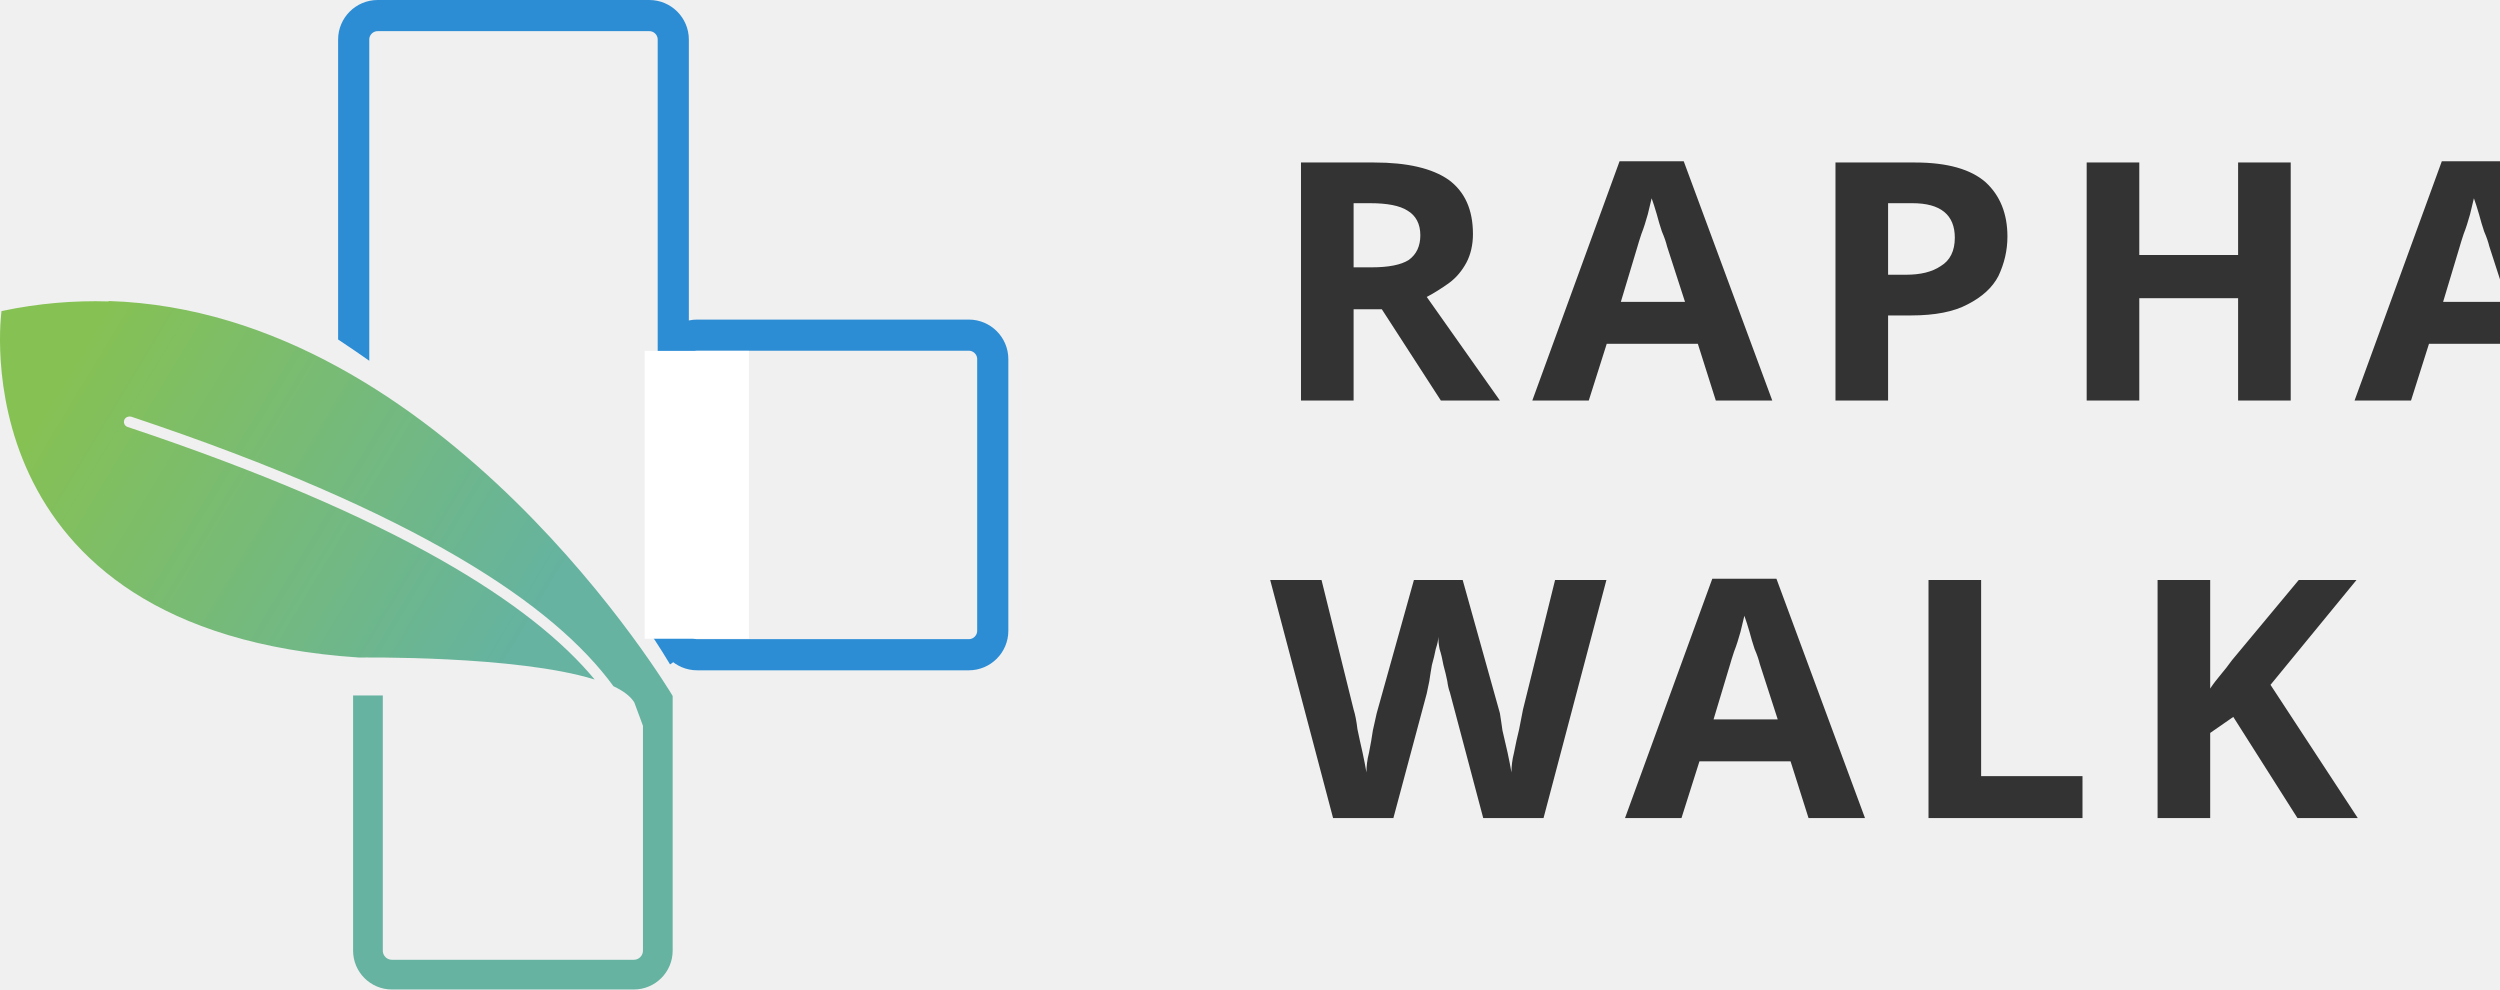
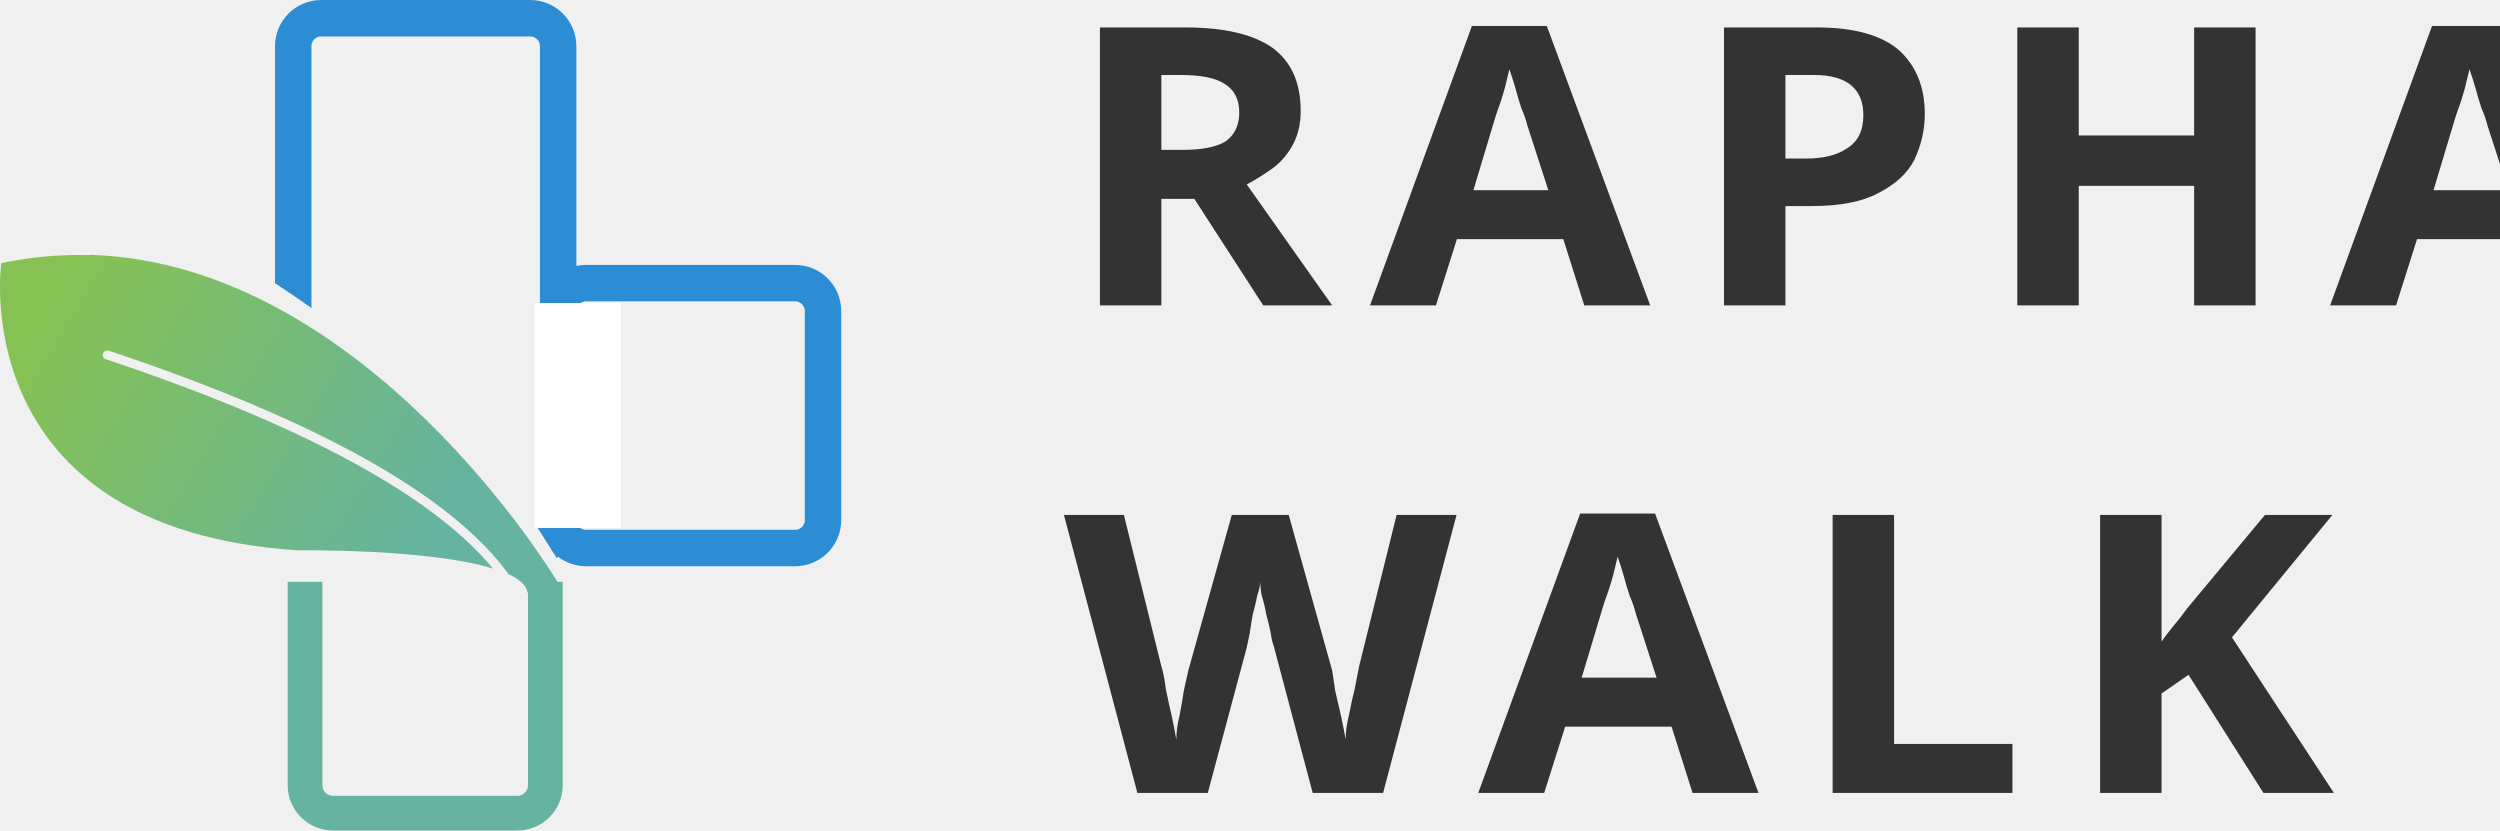
- <svg xmlns="http://www.w3.org/2000/svg" xmlns:xlink="http://www.w3.org/1999/xlink" width="117.352" height="46.447" viewBox="0 0 31.049 12.289" version="1.1" id="svg8">
+ <svg xmlns="http://www.w3.org/2000/svg" xmlns:xlink="http://www.w3.org/1999/xlink" id="svg8" version="1.1" viewBox="0 0 26.591 8.833" height="33.386" width="100.501">
  <defs id="defs2">
-     <clipPath clipPathUnits="userSpaceOnUse" id="clipPath8664-1-1">
-       <path style="fill:none;stroke:#000000;stroke-width:0.265px;stroke-linecap:butt;stroke-linejoin:miter;stroke-opacity:1" d="m -384.701,-1355.905 c -0.539,-0.239 -0.06,-3.626 -6.455,-7.367 v -5.028 l 9.027,0.935 5.122,5.496 -2.011,5.963 z" id="path8666-3-3" />
+     <clipPath id="clipPath8664-1-1" clipPathUnits="userSpaceOnUse">
+       <path id="path8666-3-3" d="m -384.701,-1355.905 c -0.539,-0.239 -0.06,-3.626 -6.455,-7.367 v -5.028 l 9.027,0.935 5.122,5.496 -2.011,5.963 z" style="fill:none;stroke:#000000;stroke-width:0.265px;stroke-linecap:butt;stroke-linejoin:miter;stroke-opacity:1" />
    </clipPath>
-     <clipPath clipPathUnits="userSpaceOnUse" id="clipPath8646-6-7">
-       <rect style="opacity:1;fill:none;fill-opacity:1;stroke:#2c8dd5;stroke-width:0.387;stroke-linecap:round;stroke-linejoin:round;stroke-miterlimit:4;stroke-dasharray:none;stroke-dashoffset:0;stroke-opacity:1;paint-order:markers stroke fill" id="rect8648-8-9" width="3.957" height="7.947" x="-1358.124" y="383.686" ry="0.298" rx="0.298" transform="rotate(90)" />
+     <clipPath id="clipPath8646-6-7" clipPathUnits="userSpaceOnUse">
+       <rect transform="rotate(90)" rx="0.298" ry="0.298" y="383.686" x="-1358.124" height="7.947" width="3.957" id="rect8648-8-9" style="opacity:1;fill:none;fill-opacity:1;stroke:#2c8dd5;stroke-width:0.387;stroke-linecap:round;stroke-linejoin:round;stroke-miterlimit:4;stroke-dasharray:none;stroke-dashoffset:0;stroke-opacity:1;paint-order:markers stroke fill" />
    </clipPath>
-     <linearGradient xlink:href="#linearGradient8588" id="linearGradient8797" gradientUnits="userSpaceOnUse" gradientTransform="translate(-1.424844,-35.40733)" x1="-386.217" y1="-1323.553" x2="-391.81" y2="-1326.921" />
+     <linearGradient y2="-1326.921" x2="-391.81" y1="-1323.553" x1="-386.217" gradientTransform="translate(-1.424844,-35.40733)" gradientUnits="userSpaceOnUse" id="linearGradient8797" xlink:href="#linearGradient8588" />
    <linearGradient id="linearGradient8588">
-       <stop style="stop-color:#65b3a0;stop-opacity:1" offset="0" id="stop8584" />
-       <stop style="stop-color:#86c154;stop-opacity:1" offset="1" id="stop8586" />
+       <stop id="stop8584" offset="0" style="stop-color:#65b3a0;stop-opacity:1" />
+       <stop id="stop8586" offset="1" style="stop-color:#86c154;stop-opacity:1" />
    </linearGradient>
  </defs>
-   <g id="layer1" transform="translate(-122.0586,994.3604)">
-     <g id="g8808" transform="translate(109.0661,36.84952)">
+   <g transform="translate(-126.5173,992.6341)" id="layer1">
+     <g transform="translate(109.0661,36.84952)" id="g8808">
      <g id="g871">
-         <text transform="scale(1.020021,0.9803723)" id="text8736-6" y="-1046.783" x="28.204" style="font-style:normal;font-variant:normal;font-weight:bold;font-stretch:normal;font-size:4.233px;line-height:1.25;font-family:Candara;-inkscape-font-specification:'Candara Bold';font-variant-ligatures:normal;font-variant-caps:normal;font-variant-numeric:normal;font-feature-settings:normal;text-align:start;letter-spacing:0.397px;word-spacing:0px;writing-mode:lr-tb;text-anchor:start;fill:#333333;fill-opacity:1;stroke:none;stroke-width:0.265;stroke-miterlimit:4;stroke-dasharray:none;stroke-opacity:1" xml:space="preserve">
-           <tspan style="font-style:normal;font-variant:normal;font-weight:bold;font-stretch:normal;font-size:4.233px;font-family:Candara;-inkscape-font-specification:'Candara Bold';font-variant-ligatures:normal;font-variant-caps:normal;font-variant-numeric:normal;font-feature-settings:normal;text-align:start;letter-spacing:0.397px;writing-mode:lr-tb;text-anchor:start;fill:#333333;fill-opacity:1;stroke:none;stroke-width:0.265;stroke-miterlimit:4;stroke-dasharray:none;stroke-opacity:1" y="-1046.783" x="28.204" id="tspan8732-3">RAPHA </tspan>
-           <tspan id="tspan8734-9" style="font-style:normal;font-variant:normal;font-weight:bold;font-stretch:normal;font-size:4.233px;font-family:Candara;-inkscape-font-specification:'Candara Bold';font-variant-ligatures:normal;font-variant-caps:normal;font-variant-numeric:normal;font-feature-settings:normal;text-align:start;letter-spacing:0.397px;writing-mode:lr-tb;text-anchor:start;fill:#333333;fill-opacity:1;stroke:none;stroke-width:0.265;stroke-miterlimit:4;stroke-dasharray:none;stroke-opacity:1" y="-1041.492" x="28.204">WALK</tspan>
+         <text xml:space="preserve" style="font-style:normal;font-variant:normal;font-weight:bold;font-stretch:normal;font-size:4.233px;line-height:1.25;font-family:Candara;-inkscape-font-specification:'Candara Bold';font-variant-ligatures:normal;font-variant-caps:normal;font-variant-numeric:normal;font-feature-settings:normal;text-align:start;letter-spacing:0.397px;word-spacing:0px;writing-mode:lr-tb;text-anchor:start;fill:#333333;fill-opacity:1;stroke:none;stroke-width:0.265;stroke-miterlimit:4;stroke-dasharray:none;stroke-opacity:1" x="28.204" y="-1046.783" id="text8736-6" transform="scale(1.020021,0.9803723)">
+           <tspan id="tspan8732-3" x="28.204" y="-1046.783" style="font-style:normal;font-variant:normal;font-weight:bold;font-stretch:normal;font-size:4.233px;font-family:Candara;-inkscape-font-specification:'Candara Bold';font-variant-ligatures:normal;font-variant-caps:normal;font-variant-numeric:normal;font-feature-settings:normal;text-align:start;letter-spacing:0.397px;writing-mode:lr-tb;text-anchor:start;fill:#333333;fill-opacity:1;stroke:none;stroke-width:0.265;stroke-miterlimit:4;stroke-dasharray:none;stroke-opacity:1">RAPHA </tspan>
+           <tspan x="28.204" y="-1041.492" style="font-style:normal;font-variant:normal;font-weight:bold;font-stretch:normal;font-size:4.233px;font-family:Candara;-inkscape-font-specification:'Candara Bold';font-variant-ligatures:normal;font-variant-caps:normal;font-variant-numeric:normal;font-feature-settings:normal;text-align:start;letter-spacing:0.397px;writing-mode:lr-tb;text-anchor:start;fill:#333333;fill-opacity:1;stroke:none;stroke-width:0.265;stroke-miterlimit:4;stroke-dasharray:none;stroke-opacity:1" id="tspan8734-9">WALK</tspan>
        </text>
-         <g id="g858">
-           <g id="g8673-3-2" transform="translate(407.1822,335.5516)">
-             <g id="g8654-2-8" clip-path="url(#clipPath8664-1-1)">
-               <rect rx="0.298" ry="0.298" y="-1366.568" x="-389.797" height="7.938" width="3.969" id="rect8596-0-0" style="opacity:1;fill:none;fill-opacity:1;stroke:#2c8dd5;stroke-width:0.387;stroke-linecap:round;stroke-linejoin:round;stroke-miterlimit:4;stroke-dasharray:none;stroke-dashoffset:0;stroke-opacity:1;paint-order:markers stroke fill" />
-               <rect transform="rotate(90)" style="opacity:1;fill:none;fill-opacity:1;stroke:#2c8dd5;stroke-width:0.387;stroke-linecap:round;stroke-linejoin:round;stroke-miterlimit:4;stroke-dasharray:none;stroke-dashoffset:0;stroke-opacity:1;paint-order:markers stroke fill" id="rect8598-2-3" width="3.969" height="3.969" x="-1362.599" y="381.86" ry="0.298" rx="0.298" />
+         <g style="stroke-width:1.409" transform="matrix(0.709996,0,0,0.7098824,8.226528,-297.3896)" id="g858">
+           <g style="stroke-width:1.409" transform="translate(407.1822,335.5516)" id="g8673-3-2">
+             <g style="stroke-width:1.409" clip-path="url(#clipPath8664-1-1)" id="g8654-2-8">
+               <rect style="opacity:1;fill:none;fill-opacity:1;stroke:#2c8dd5;stroke-width:0.546;stroke-linecap:round;stroke-linejoin:round;stroke-miterlimit:4;stroke-dasharray:none;stroke-dashoffset:0;stroke-opacity:1;paint-order:markers stroke fill" id="rect8596-0-0" width="3.969" height="7.938" x="-389.797" y="-1366.568" ry="0.419" rx="0.419" />
+               <rect rx="0.419" ry="0.419" y="381.86" x="-1362.599" height="3.969" width="3.969" id="rect8598-2-3" style="opacity:1;fill:none;fill-opacity:1;stroke:#2c8dd5;stroke-width:0.546;stroke-linecap:round;stroke-linejoin:round;stroke-miterlimit:4;stroke-dasharray:none;stroke-dashoffset:0;stroke-opacity:1;paint-order:markers stroke fill" transform="rotate(90)" />
            </g>
-             <rect rx="0.298" ry="0.298" y="-1362.604" x="-389.62" height="7.947" width="3.6" id="rect8602-4-3" style="opacity:1;fill:none;fill-opacity:1;stroke:#65b3a0;stroke-width:0.369;stroke-linecap:round;stroke-linejoin:round;stroke-miterlimit:4;stroke-dasharray:none;stroke-dashoffset:0;stroke-opacity:1;paint-order:markers stroke fill" clip-path="url(#clipPath8646-6-7)" />
-             <path style="fill:url(#linearGradient8797);fill-opacity:1;stroke:none;stroke-width:0.265px;stroke-linecap:butt;stroke-linejoin:miter;stroke-opacity:1" d="m -392.841,-1363.018 c -0.43,-0.013 -0.874,0.023 -1.33,0.12 0,0 -0.561,3.976 4.444,4.303 0,0 1.956,-0.029 2.923,0.273 -0.775,-0.935 -2.443,-2.015 -5.798,-3.136 a 0.066,0.066 0 0 1 0.008,-0.129 v 0 a 0.066,0.066 0 0 1 0.033,0 c 3.565,1.191 5.254,2.339 5.99,3.348 0.121,0.057 0.212,0.124 0.259,0.201 l 0.468,1.263 v -1.357 c 0,0 -2.842,-4.763 -6.996,-4.891 z" id="path8574-4-9" />
+             <rect clip-path="url(#clipPath8646-6-7)" style="opacity:1;fill:none;fill-opacity:1;stroke:#65b3a0;stroke-width:0.52;stroke-linecap:round;stroke-linejoin:round;stroke-miterlimit:4;stroke-dasharray:none;stroke-dashoffset:0;stroke-opacity:1;paint-order:markers stroke fill" id="rect8602-4-3" width="3.6" height="7.947" x="-389.62" y="-1362.604" ry="0.419" rx="0.419" />
+             <path id="path8574-4-9" d="m -392.841,-1363.018 c -0.43,-0.013 -0.874,0.023 -1.33,0.12 0,0 -0.561,3.976 4.444,4.303 0,0 1.956,-0.029 2.923,0.273 -0.775,-0.935 -2.443,-2.015 -5.798,-3.136 a 0.066,0.066 0 0 1 0.008,-0.129 v 0 a 0.066,0.066 0 0 1 0.033,0 c 3.565,1.191 5.254,2.339 5.99,3.348 0.121,0.057 0.212,0.124 0.259,0.201 l 0.468,1.263 v -1.357 c 0,0 -2.842,-4.763 -6.996,-4.891 z" style="fill:url(#linearGradient8797);fill-opacity:1;stroke:none;stroke-width:0.373px;stroke-linecap:butt;stroke-linejoin:miter;stroke-opacity:1" />
          </g>
-           <rect y="-1026.852" x="20.999" height="3.575" width="1.295" id="rect849" style="opacity:1;fill:#ffffff;fill-opacity:1;stroke:none;stroke-width:0.529;stroke-linecap:round;stroke-linejoin:round;stroke-opacity:1;paint-order:markers stroke fill" />
+           <rect style="opacity:1;fill:#ffffff;fill-opacity:1;stroke:none;stroke-width:0.745;stroke-linecap:round;stroke-linejoin:round;stroke-opacity:1;paint-order:markers stroke fill" id="rect849" width="1.295" height="3.37" x="20.999" y="-1026.749" />
        </g>
      </g>
    </g>
  </g>
</svg>
